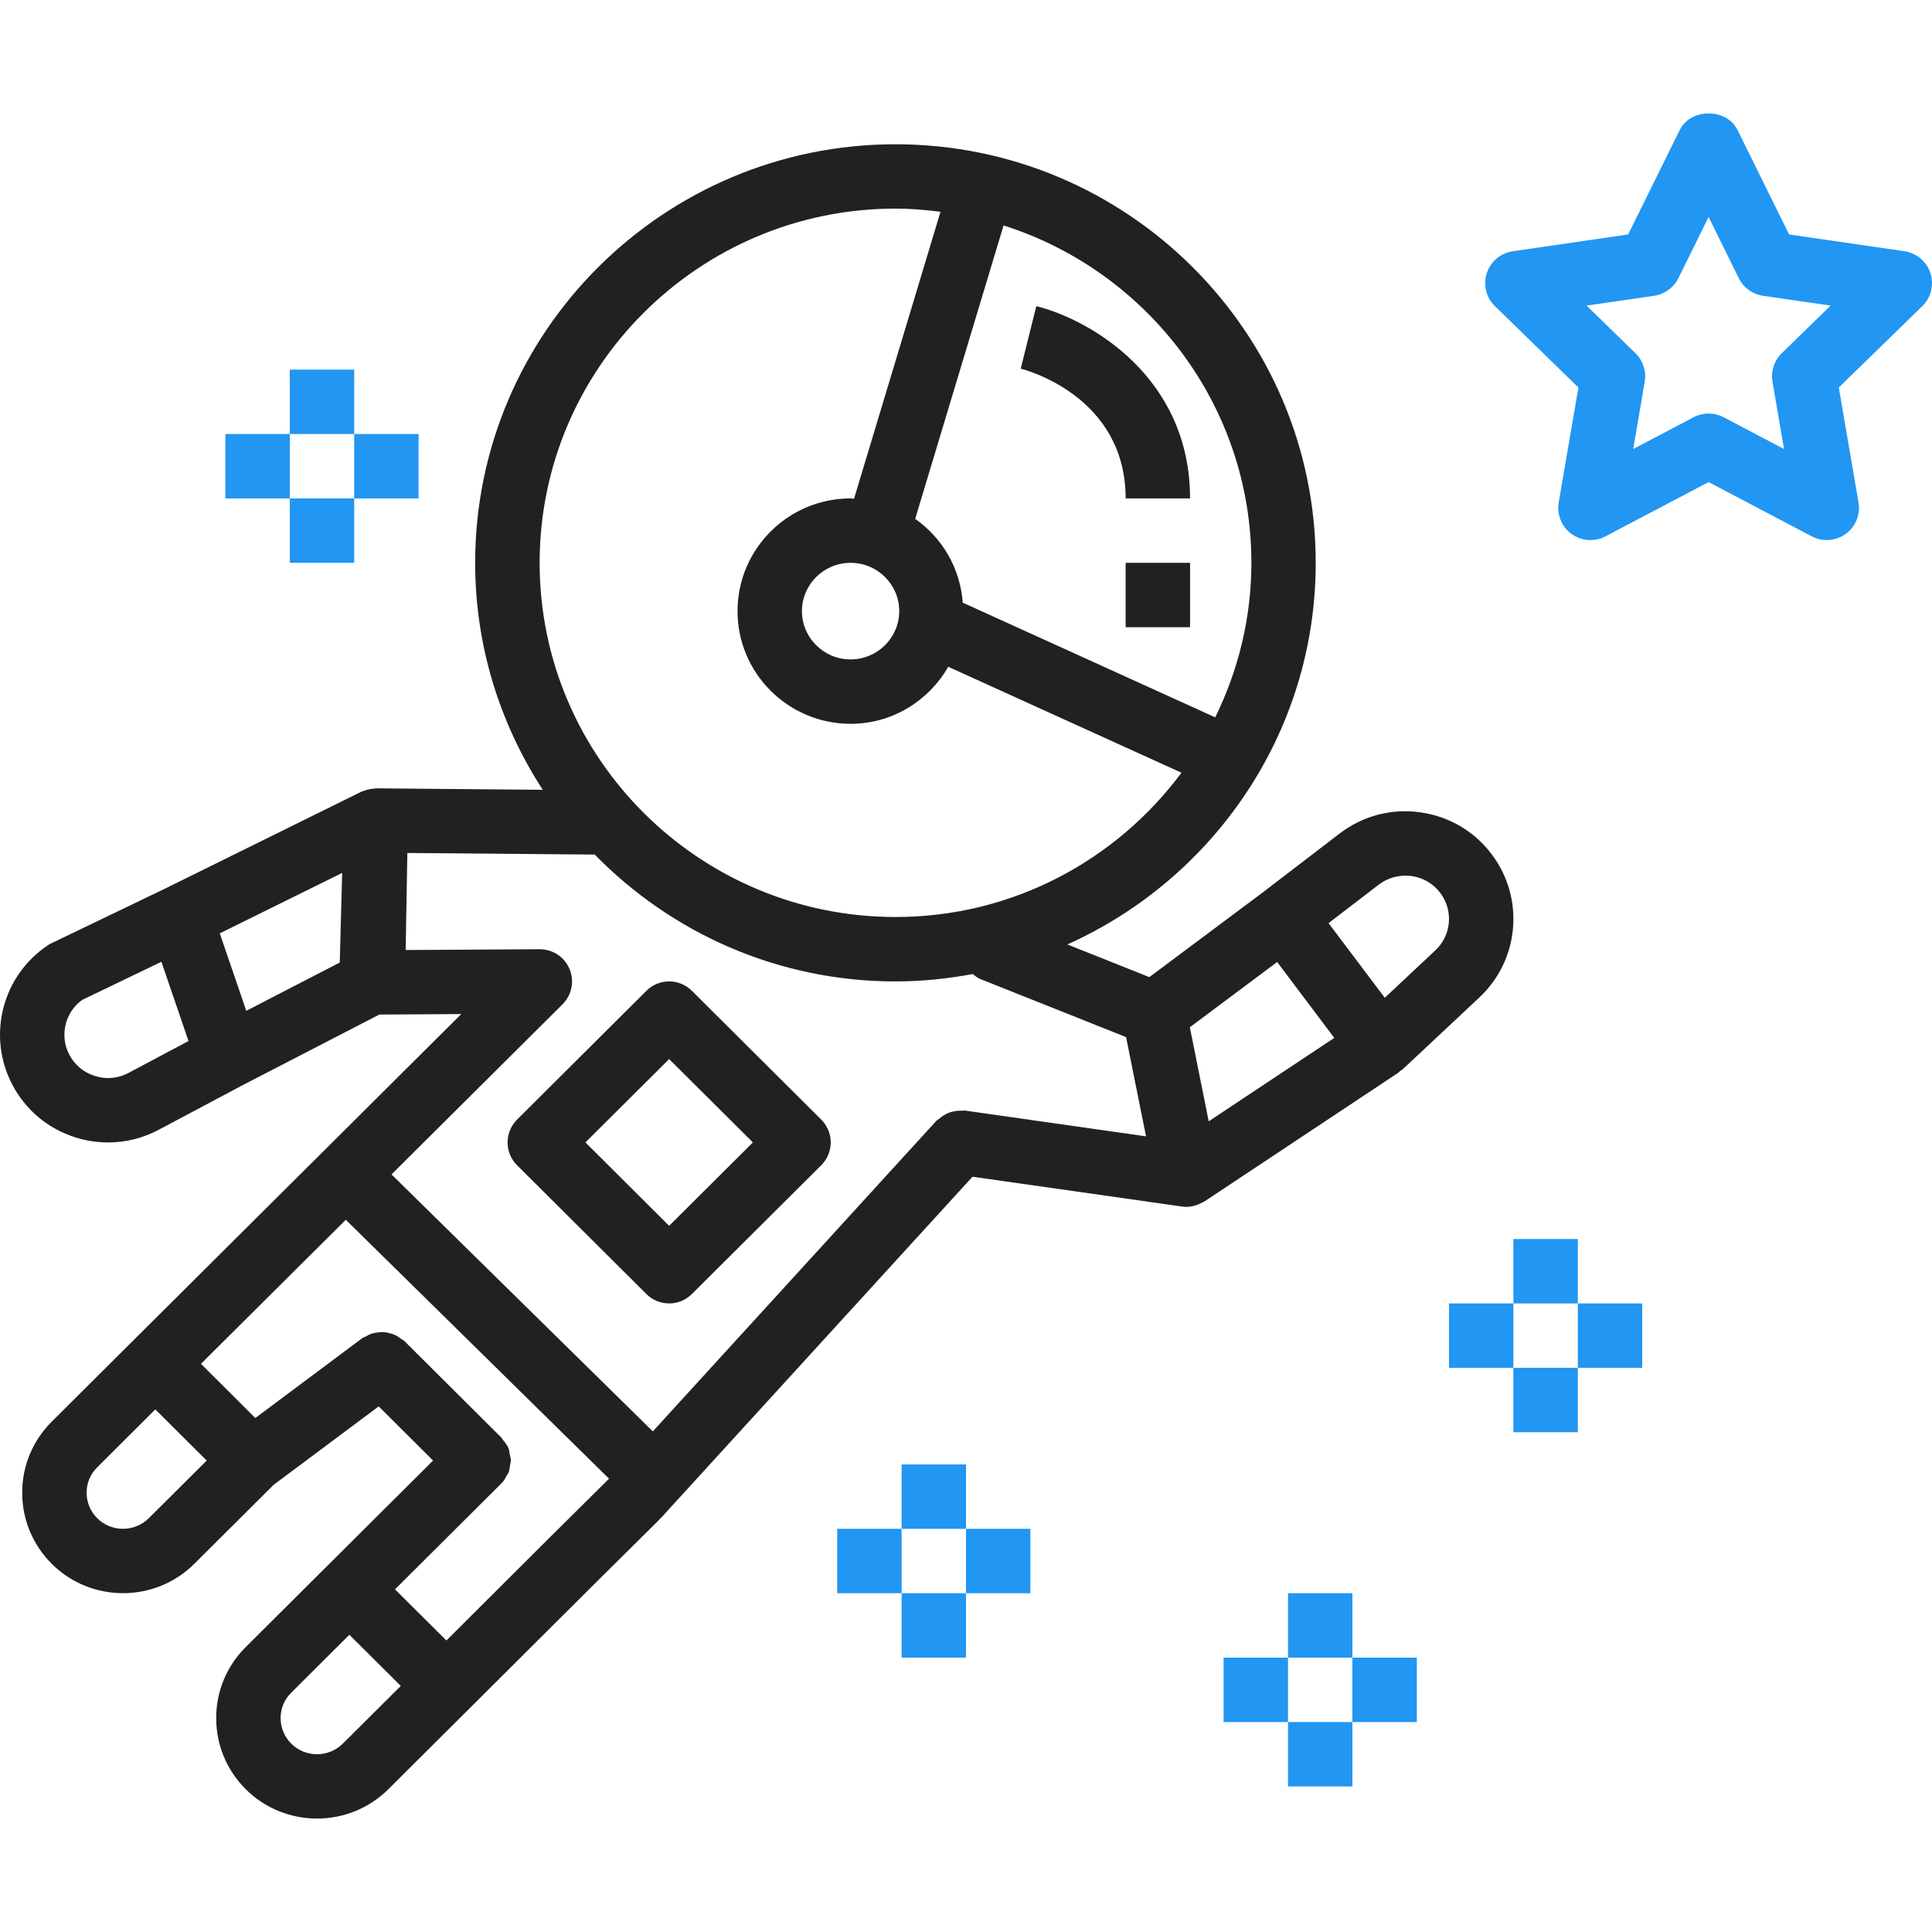
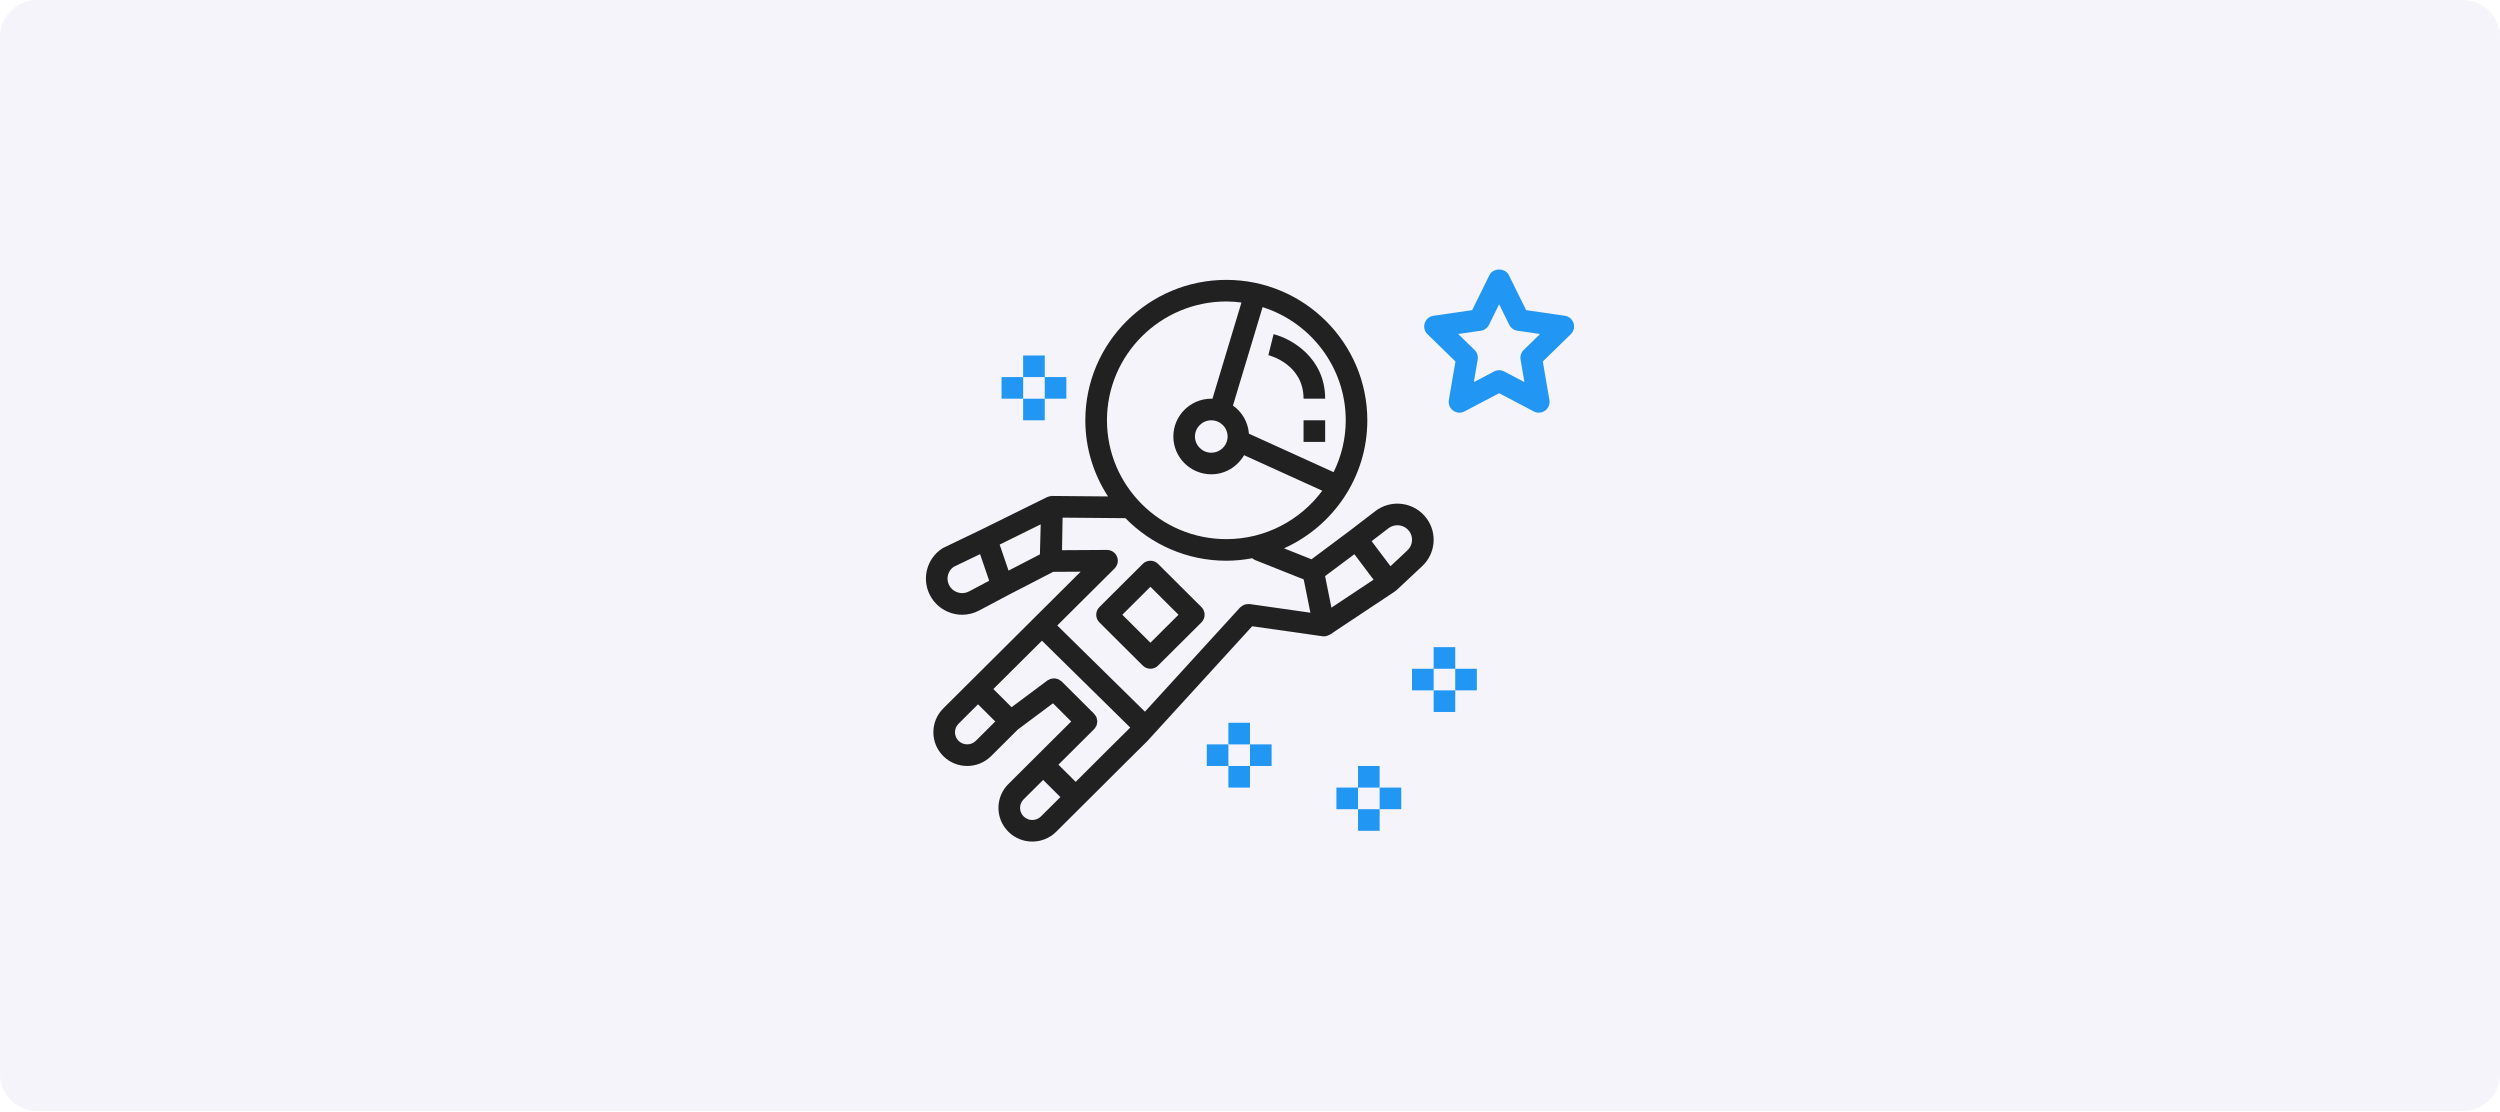
- <svg xmlns="http://www.w3.org/2000/svg" width="70" height="70" viewBox="0 0 70 70" fill="none">
-   <path d="M69.943 9.896C69.806 9.475 69.442 9.167 69.002 9.103L64.823 8.495L62.953 4.708C62.561 3.91 61.253 3.91 60.861 4.708L58.991 8.495L54.811 9.103C54.372 9.167 54.008 9.474 53.869 9.897C53.732 10.319 53.845 10.783 54.164 11.092L57.189 14.041L56.475 18.203C56.401 18.641 56.58 19.083 56.938 19.345C57.301 19.608 57.775 19.641 58.168 19.433L61.906 17.467L65.644 19.433C65.815 19.523 66.002 19.567 66.188 19.567C66.429 19.567 66.671 19.492 66.874 19.344C67.233 19.083 67.413 18.641 67.337 18.203L66.623 14.04L69.648 11.092C69.965 10.782 70.08 10.319 69.943 9.896ZM64.556 12.799C64.281 13.066 64.156 13.454 64.221 13.832L64.638 16.269L62.45 15.118C62.279 15.029 62.093 14.984 61.906 14.984C61.719 14.984 61.534 15.029 61.362 15.118L59.174 16.269L59.591 13.832C59.657 13.454 59.531 13.068 59.257 12.799L57.484 11.072L59.932 10.717C60.312 10.662 60.64 10.423 60.811 10.078L61.905 7.862L62.999 10.078C63.17 10.422 63.497 10.662 63.878 10.717L66.326 11.072L64.556 12.799Z" fill="#2196F3" />
-   <path d="M57.167 44.892H54.834V47.226H57.167V44.892Z" fill="#2196F3" />
-   <path d="M57.167 49.559H54.834V51.892H57.167V49.559Z" fill="#2196F3" />
-   <path d="M59.5 47.226H57.167V49.559H59.5V47.226Z" fill="#2196F3" />
-   <path d="M54.834 47.226H52.5V49.559H54.834V47.226Z" fill="#2196F3" />
-   <path d="M49 57.726H46.667V60.059H49V57.726Z" fill="#2196F3" />
-   <path d="M49 62.393H46.667V64.726H49V62.393Z" fill="#2196F3" />
-   <path d="M51.334 60.059H49V62.393H51.334V60.059Z" fill="#2196F3" />
-   <path d="M46.667 60.059H44.333V62.393H46.667V60.059Z" fill="#2196F3" />
-   <path d="M35 53.059H32.667V55.393H35V53.059Z" fill="#2196F3" />
-   <path d="M35 57.726H32.667V60.059H35V57.726Z" fill="#2196F3" />
-   <path d="M37.333 55.392H35V57.726H37.333V55.392Z" fill="#2196F3" />
-   <path d="M32.667 55.392H30.333V57.726H32.667V55.392Z" fill="#2196F3" />
-   <path d="M12.833 13.392H10.5V15.725H12.833V13.392Z" fill="#2196F3" />
-   <path d="M12.833 18.059H10.5V20.392H12.833V18.059Z" fill="#2196F3" />
-   <path d="M15.166 15.725H12.833V18.059H15.166V15.725Z" fill="#2196F3" />
-   <path d="M10.5 15.725H8.166V18.059H10.5V15.725Z" fill="#2196F3" />
-   <path d="M54.063 30.974C53.435 30.126 52.512 29.58 51.464 29.433C50.412 29.283 49.373 29.56 48.533 30.203L45.795 32.301L45.794 32.303L41.643 35.403L38.672 34.219C43.969 31.843 47.671 26.545 47.671 20.394C47.671 12.031 40.84 5.227 32.444 5.227C24.047 5.227 17.216 12.031 17.216 20.394C17.216 23.425 18.123 26.244 19.666 28.616L13.62 28.563C13.617 28.563 13.613 28.563 13.61 28.563C13.591 28.563 13.576 28.573 13.559 28.574C13.443 28.578 13.33 28.602 13.219 28.642C13.191 28.652 13.162 28.658 13.135 28.671C13.121 28.677 13.107 28.678 13.093 28.685L6.021 32.176C6.02 32.176 6.018 32.176 6.018 32.178L1.877 34.169C1.831 34.189 1.784 34.216 1.739 34.246C0.088 35.345 -0.474 37.504 0.43 39.268C0.912 40.206 1.732 40.896 2.74 41.212C3.129 41.334 3.525 41.393 3.92 41.393C4.553 41.393 5.181 41.238 5.756 40.931L8.792 39.317L13.744 36.759L16.712 36.742L4.808 48.588C4.807 48.59 4.806 48.59 4.805 48.591L1.877 51.507C1.185 52.196 0.804 53.109 0.804 54.084C0.804 55.056 1.185 55.972 1.877 56.662C2.587 57.369 3.522 57.724 4.456 57.724C5.392 57.724 6.325 57.369 7.038 56.662L9.913 53.799L13.721 50.956L15.691 52.918L11.838 56.755C11.836 56.756 11.835 56.756 11.834 56.758L8.906 59.674C8.214 60.362 7.833 61.276 7.833 62.25C7.833 63.223 8.214 64.139 8.906 64.829C9.616 65.536 10.552 65.89 11.486 65.89C12.421 65.89 13.357 65.536 14.068 64.829L16.998 61.912L21.684 57.245C21.685 57.244 21.685 57.243 21.686 57.242L23.895 55.054L23.887 55.046C23.901 55.032 23.921 55.027 23.935 55.012L35.235 42.635L42.828 43.715C42.883 43.723 42.938 43.727 42.993 43.727C43.134 43.727 43.27 43.693 43.402 43.643C43.441 43.629 43.474 43.61 43.511 43.592C43.553 43.571 43.597 43.559 43.637 43.532L50.666 38.865C50.692 38.848 50.706 38.82 50.73 38.801C50.758 38.779 50.793 38.77 50.819 38.745L53.6 36.14C55.047 34.784 55.247 32.563 54.063 30.974ZM4.66 38.872C4.281 39.075 3.851 39.116 3.439 38.985C3.03 38.858 2.699 38.579 2.505 38.203C2.153 37.516 2.357 36.681 2.974 36.23L5.848 34.847L6.54 36.869L6.83 37.718L4.66 38.872ZM12.31 34.874L8.923 36.624L8.365 34.991L7.963 33.817L12.397 31.628L12.31 34.874ZM45.34 20.392C45.34 22.401 44.861 24.296 44.03 25.991L34.883 21.836C34.788 20.582 34.137 19.484 33.159 18.8L36.361 8.168C41.563 9.823 45.34 14.675 45.34 20.392ZM19.552 20.392C19.552 13.316 25.336 7.558 32.446 7.558C32.999 7.558 33.54 7.605 34.076 7.673L30.943 18.071C30.901 18.07 30.862 18.058 30.819 18.058C28.56 18.058 26.722 19.89 26.722 22.142C26.722 24.394 28.56 26.225 30.819 26.225C32.337 26.225 33.65 25.387 34.358 24.159L42.807 27.997C40.456 31.162 36.694 33.225 32.446 33.225C25.336 33.225 19.552 27.468 19.552 20.392ZM32.581 22.142C32.581 23.107 31.79 23.892 30.819 23.892C29.847 23.892 29.056 23.107 29.056 22.142C29.056 21.177 29.847 20.392 30.819 20.392C31.79 20.392 32.581 21.177 32.581 22.142ZM5.392 55.007C4.875 55.52 4.038 55.519 3.523 55.009C3.274 54.76 3.138 54.432 3.138 54.084C3.138 53.736 3.274 53.408 3.523 53.162L5.627 51.065L7.489 52.919L5.392 55.007ZM12.422 63.174C11.905 63.687 11.068 63.688 10.552 63.175C10.303 62.927 10.167 62.599 10.167 62.25C10.167 61.903 10.303 61.575 10.552 61.329L12.658 59.231L13.539 60.107L14.521 61.085L12.422 63.174ZM20.038 55.586C20.037 55.587 20.036 55.587 20.035 55.589L16.174 59.438L15.293 58.562L14.311 57.585L18.168 53.745C18.168 53.745 18.168 53.745 18.168 53.744C18.169 53.743 18.17 53.743 18.172 53.742C18.259 53.654 18.314 53.549 18.368 53.445C18.383 53.415 18.412 53.389 18.425 53.358C18.461 53.268 18.467 53.171 18.481 53.077C18.488 53.023 18.511 52.973 18.511 52.918C18.511 52.84 18.483 52.764 18.467 52.687C18.453 52.617 18.453 52.546 18.426 52.478C18.382 52.368 18.306 52.272 18.227 52.177C18.204 52.151 18.196 52.119 18.172 52.094C18.172 52.094 18.172 52.094 18.171 52.094C18.169 52.093 18.169 52.091 18.168 52.09L14.653 48.59C14.616 48.552 14.568 48.537 14.526 48.505C14.464 48.458 14.405 48.413 14.336 48.38C14.269 48.347 14.201 48.327 14.132 48.308C14.057 48.287 13.985 48.271 13.906 48.265C13.835 48.26 13.769 48.267 13.697 48.276C13.619 48.285 13.546 48.295 13.47 48.32C13.396 48.343 13.331 48.379 13.264 48.418C13.22 48.442 13.171 48.451 13.13 48.481L9.251 51.377L7.281 49.414L12.529 44.195L22.067 53.576L20.038 55.586ZM34.955 40.237C34.921 40.233 34.889 40.245 34.855 40.243C34.77 40.238 34.689 40.244 34.603 40.258C34.537 40.27 34.474 40.283 34.411 40.305C34.336 40.331 34.269 40.366 34.2 40.407C34.134 40.447 34.075 40.489 34.018 40.542C33.99 40.566 33.956 40.578 33.93 40.606L23.653 51.862L14.185 42.551L20.383 36.386C20.839 35.931 20.841 35.192 20.386 34.735C20.156 34.505 19.854 34.392 19.552 34.393V34.392L14.698 34.421L14.759 30.905L21.549 30.963C24.317 33.794 28.176 35.559 32.446 35.559C33.403 35.559 34.336 35.46 35.245 35.291C35.332 35.361 35.419 35.432 35.528 35.476L40.8 37.576L41.133 39.235L41.523 41.172L34.955 40.237ZM43.794 40.627L43.11 37.219L46.274 34.856L47.102 35.955L48.344 37.605L43.794 40.627ZM52.005 34.434L50.173 36.151L48.136 33.447L49.954 32.053C50.294 31.792 50.722 31.685 51.142 31.74C51.564 31.8 51.938 32.02 52.192 32.362C52.666 33 52.585 33.891 52.005 34.434Z" fill="#212121" />
-   <path d="M29.755 40.565L25.067 35.898C24.613 35.445 23.875 35.445 23.421 35.898L18.734 40.565C18.515 40.786 18.391 41.082 18.391 41.392C18.391 41.703 18.514 42 18.734 42.219L23.421 46.886C23.648 47.112 23.947 47.226 24.244 47.226C24.542 47.226 24.84 47.112 25.067 46.886L29.755 42.219C29.974 42 30.099 41.703 30.099 41.392C30.099 41.082 29.975 40.784 29.755 40.565ZM24.244 44.413L21.211 41.392L24.244 38.372L27.279 41.392L24.244 44.413Z" fill="#212121" />
-   <path d="M37.547 11.092L36.983 13.358C37.139 13.397 40.784 14.346 40.784 18.059H43.118C43.118 13.646 39.474 11.572 37.547 11.092Z" fill="#212121" />
-   <path d="M43.118 20.392H40.784V22.725H43.118V20.392Z" fill="#212121" />
+ <svg xmlns="http://www.w3.org/2000/svg" width="270" height="120" viewBox="0 0 270 120" fill="none">
+   <rect width="270" height="120" rx="4" fill="#F5F4FA" />
+   <path d="M169.943 34.896C169.806 34.475 169.442 34.167 169.002 34.103L164.823 33.495L162.953 29.708C162.561 28.91 161.253 28.91 160.861 29.708L158.991 33.495L154.811 34.103C154.372 34.167 154.008 34.474 153.869 34.897C153.732 35.319 153.845 35.783 154.164 36.092L157.189 39.041L156.475 43.203C156.401 43.641 156.58 44.083 156.938 44.344C157.301 44.608 157.775 44.641 158.168 44.433L161.906 42.467L165.644 44.433C165.815 44.523 166.002 44.567 166.188 44.567C166.429 44.567 166.671 44.492 166.874 44.344C167.233 44.083 167.413 43.641 167.337 43.203L166.623 39.041L169.648 36.092C169.965 35.782 170.08 35.319 169.943 34.896ZM164.556 37.799C164.282 38.066 164.155 38.454 164.221 38.832L164.638 41.269L162.45 40.118C162.28 40.029 162.093 39.984 161.906 39.984C161.72 39.984 161.534 40.029 161.362 40.118L159.174 41.269L159.591 38.832C159.657 38.454 159.531 38.068 159.256 37.799L157.484 36.072L159.932 35.717C160.312 35.662 160.64 35.423 160.811 35.078L161.905 32.862L162.999 35.078C163.17 35.422 163.497 35.662 163.878 35.717L166.325 36.072L164.556 37.799Z" fill="#2196F3" />
+   <path d="M157.167 69.892H154.834V72.226H157.167V69.892Z" fill="#2196F3" />
+   <path d="M157.167 74.559H154.834V76.892H157.167V74.559Z" fill="#2196F3" />
+   <path d="M159.5 72.226H157.167V74.559H159.5V72.226Z" fill="#2196F3" />
+   <path d="M154.834 72.226H152.5V74.559H154.834V72.226Z" fill="#2196F3" />
+   <path d="M149 82.726H146.667V85.059H149V82.726Z" fill="#2196F3" />
+   <path d="M149 87.393H146.667V89.726H149V87.393Z" fill="#2196F3" />
+   <path d="M151.334 85.059H149V87.393H151.334V85.059Z" fill="#2196F3" />
+   <path d="M146.667 85.059H144.333V87.393H146.667V85.059Z" fill="#2196F3" />
+   <path d="M135 78.059H132.667V80.393H135V78.059Z" fill="#2196F3" />
+   <path d="M135 82.726H132.667V85.059H135V82.726Z" fill="#2196F3" />
+   <path d="M137.333 80.392H135V82.726H137.333V80.392Z" fill="#2196F3" />
+   <path d="M132.667 80.392H130.333V82.726H132.667V80.392Z" fill="#2196F3" />
+   <path d="M112.833 38.392H110.5V40.725H112.833V38.392Z" fill="#2196F3" />
+   <path d="M112.833 43.059H110.5V45.392H112.833V43.059Z" fill="#2196F3" />
+   <path d="M115.166 40.725H112.833V43.059H115.166V40.725Z" fill="#2196F3" />
+   <path d="M110.5 40.725H108.166V43.059H110.5V40.725Z" fill="#2196F3" />
+   <path d="M154.064 55.974C153.435 55.126 152.512 54.58 151.464 54.433C150.412 54.283 149.373 54.56 148.533 55.203L145.795 57.301L145.794 57.303L141.643 60.403L138.672 59.219C143.969 56.843 147.671 51.545 147.671 45.394C147.671 37.031 140.84 30.227 132.444 30.227C124.047 30.227 117.216 37.031 117.216 45.394C117.216 48.425 118.123 51.244 119.666 53.616L113.62 53.563C113.617 53.563 113.613 53.563 113.61 53.563C113.591 53.563 113.576 53.573 113.559 53.574C113.443 53.578 113.33 53.602 113.219 53.642C113.191 53.652 113.162 53.658 113.135 53.671C113.121 53.676 113.107 53.678 113.093 53.685L106.021 57.176C106.02 57.176 106.018 57.176 106.018 57.178L101.877 59.169C101.831 59.189 101.784 59.216 101.739 59.246C100.088 60.345 99.526 62.504 100.43 64.268C100.912 65.206 101.732 65.896 102.74 66.212C103.129 66.334 103.525 66.393 103.92 66.393C104.553 66.393 105.181 66.238 105.756 65.931L108.792 64.317L113.744 61.759L116.712 61.742L104.808 73.588C104.807 73.59 104.806 73.59 104.805 73.591L101.876 76.507C101.185 77.196 100.804 78.109 100.804 79.084C100.804 80.056 101.185 80.972 101.876 81.662C102.587 82.369 103.522 82.724 104.456 82.724C105.392 82.724 106.325 82.369 107.038 81.662L109.913 78.799L113.721 75.956L115.691 77.918L111.838 81.755C111.836 81.756 111.835 81.756 111.834 81.757L108.906 84.674C108.214 85.362 107.833 86.276 107.833 87.25C107.833 88.223 108.214 89.139 108.906 89.829C109.616 90.536 110.552 90.89 111.486 90.89C112.421 90.89 113.357 90.536 114.068 89.829L116.998 86.912L121.684 82.245C121.685 82.244 121.685 82.243 121.687 82.242L123.895 80.054L123.887 80.046C123.901 80.032 123.921 80.027 123.935 80.012L135.235 67.635L142.828 68.715C142.883 68.723 142.938 68.727 142.993 68.727C143.134 68.727 143.27 68.693 143.402 68.643C143.441 68.629 143.474 68.61 143.511 68.592C143.553 68.571 143.597 68.559 143.637 68.532L150.666 63.865C150.692 63.848 150.706 63.82 150.73 63.801C150.758 63.779 150.793 63.77 150.819 63.745L153.6 61.14C155.047 59.784 155.247 57.563 154.064 55.974ZM104.66 63.872C104.281 64.075 103.851 64.116 103.439 63.985C103.03 63.858 102.699 63.579 102.505 63.203C102.153 62.516 102.357 61.681 102.974 61.23L105.848 59.847L106.54 61.869L106.83 62.718L104.66 63.872ZM112.31 59.874L108.923 61.624L108.365 59.991L107.963 58.817L112.397 56.628L112.31 59.874ZM145.34 45.392C145.34 47.401 144.861 49.296 144.03 50.991L134.883 46.836C134.788 45.582 134.137 44.484 133.159 43.8L136.361 33.169C141.563 34.823 145.34 39.675 145.34 45.392ZM119.552 45.392C119.552 38.316 125.336 32.558 132.446 32.558C132.999 32.558 133.54 32.605 134.076 32.673L130.943 43.071C130.901 43.07 130.862 43.059 130.819 43.059C128.56 43.059 126.722 44.89 126.722 47.142C126.722 49.394 128.56 51.225 130.819 51.225C132.338 51.225 133.65 50.387 134.358 49.159L142.807 52.998C140.456 56.161 136.694 58.225 132.446 58.225C125.336 58.225 119.552 52.468 119.552 45.392ZM132.581 47.142C132.581 48.107 131.79 48.892 130.819 48.892C129.847 48.892 129.056 48.107 129.056 47.142C129.056 46.177 129.847 45.392 130.819 45.392C131.79 45.392 132.581 46.177 132.581 47.142ZM105.392 80.007C104.875 80.52 104.038 80.519 103.523 80.009C103.274 79.76 103.138 79.432 103.138 79.084C103.138 78.736 103.274 78.408 103.523 78.162L105.627 76.065L107.489 77.919L105.392 80.007ZM112.422 88.174C111.905 88.686 111.068 88.688 110.552 88.175C110.303 87.927 110.167 87.599 110.167 87.25C110.167 86.903 110.303 86.575 110.552 86.329L112.658 84.231L113.539 85.107L114.521 86.085L112.422 88.174ZM120.038 80.586C120.037 80.587 120.036 80.587 120.035 80.588L116.174 84.439L115.293 83.562L114.311 82.585L118.168 78.745C118.168 78.745 118.168 78.745 118.168 78.744C118.169 78.743 118.17 78.743 118.172 78.742C118.259 78.654 118.314 78.549 118.368 78.445C118.383 78.415 118.412 78.389 118.425 78.358C118.461 78.268 118.467 78.171 118.481 78.077C118.488 78.023 118.511 77.973 118.511 77.918C118.511 77.84 118.483 77.764 118.467 77.687C118.453 77.617 118.453 77.546 118.426 77.478C118.382 77.368 118.306 77.272 118.227 77.177C118.204 77.151 118.196 77.119 118.172 77.094C118.172 77.094 118.172 77.094 118.17 77.094C118.169 77.093 118.169 77.091 118.168 77.09L114.653 73.59C114.616 73.552 114.568 73.537 114.526 73.505C114.464 73.458 114.405 73.413 114.336 73.379C114.269 73.347 114.201 73.327 114.131 73.308C114.057 73.287 113.984 73.271 113.906 73.265C113.835 73.26 113.769 73.267 113.698 73.276C113.619 73.285 113.546 73.295 113.47 73.32C113.396 73.343 113.331 73.379 113.264 73.418C113.22 73.442 113.171 73.451 113.131 73.481L109.251 76.377L107.281 74.414L112.529 69.195L122.067 78.576L120.038 80.586ZM134.954 65.237C134.921 65.233 134.889 65.245 134.855 65.243C134.77 65.238 134.689 65.244 134.603 65.258C134.537 65.27 134.474 65.283 134.411 65.305C134.336 65.331 134.269 65.366 134.2 65.407C134.134 65.447 134.075 65.489 134.018 65.542C133.99 65.566 133.956 65.578 133.93 65.606L123.653 76.862L114.185 67.551L120.382 61.386C120.839 60.931 120.841 60.192 120.386 59.735C120.156 59.505 119.854 59.392 119.552 59.393V59.392L114.698 59.421L114.759 55.905L121.549 55.963C124.317 58.794 128.176 60.559 132.446 60.559C133.403 60.559 134.336 60.46 135.245 60.291C135.332 60.361 135.419 60.432 135.528 60.476L140.8 62.576L141.133 64.235L141.523 66.172L134.954 65.237ZM143.794 65.627L143.11 62.219L146.274 59.856L147.102 60.955L148.345 62.605L143.794 65.627ZM152.005 59.434L150.173 61.151L148.136 58.447L149.954 57.053C150.294 56.792 150.722 56.685 151.142 56.74C151.564 56.8 151.938 57.02 152.192 57.362C152.666 58 152.585 58.891 152.005 59.434Z" fill="#212121" />
+   <path d="M129.755 65.565L125.067 60.898C124.613 60.445 123.876 60.445 123.421 60.898L118.734 65.565C118.515 65.786 118.391 66.082 118.391 66.392C118.391 66.703 118.513 67 118.734 67.219L123.421 71.886C123.648 72.112 123.947 72.226 124.244 72.226C124.542 72.226 124.84 72.112 125.067 71.886L129.755 67.219C129.974 67 130.099 66.703 130.099 66.392C130.099 66.082 129.975 65.784 129.755 65.565ZM124.244 69.413L121.211 66.392L124.244 63.372L127.279 66.392L124.244 69.413Z" fill="#212121" />
+   <path d="M137.547 36.092L136.983 38.358C137.138 38.397 140.784 39.346 140.784 43.059H143.118C143.118 38.646 139.474 36.572 137.547 36.092Z" fill="#212121" />
+   <path d="M143.118 45.392H140.784V47.725H143.118V45.392Z" fill="#212121" />
</svg>
